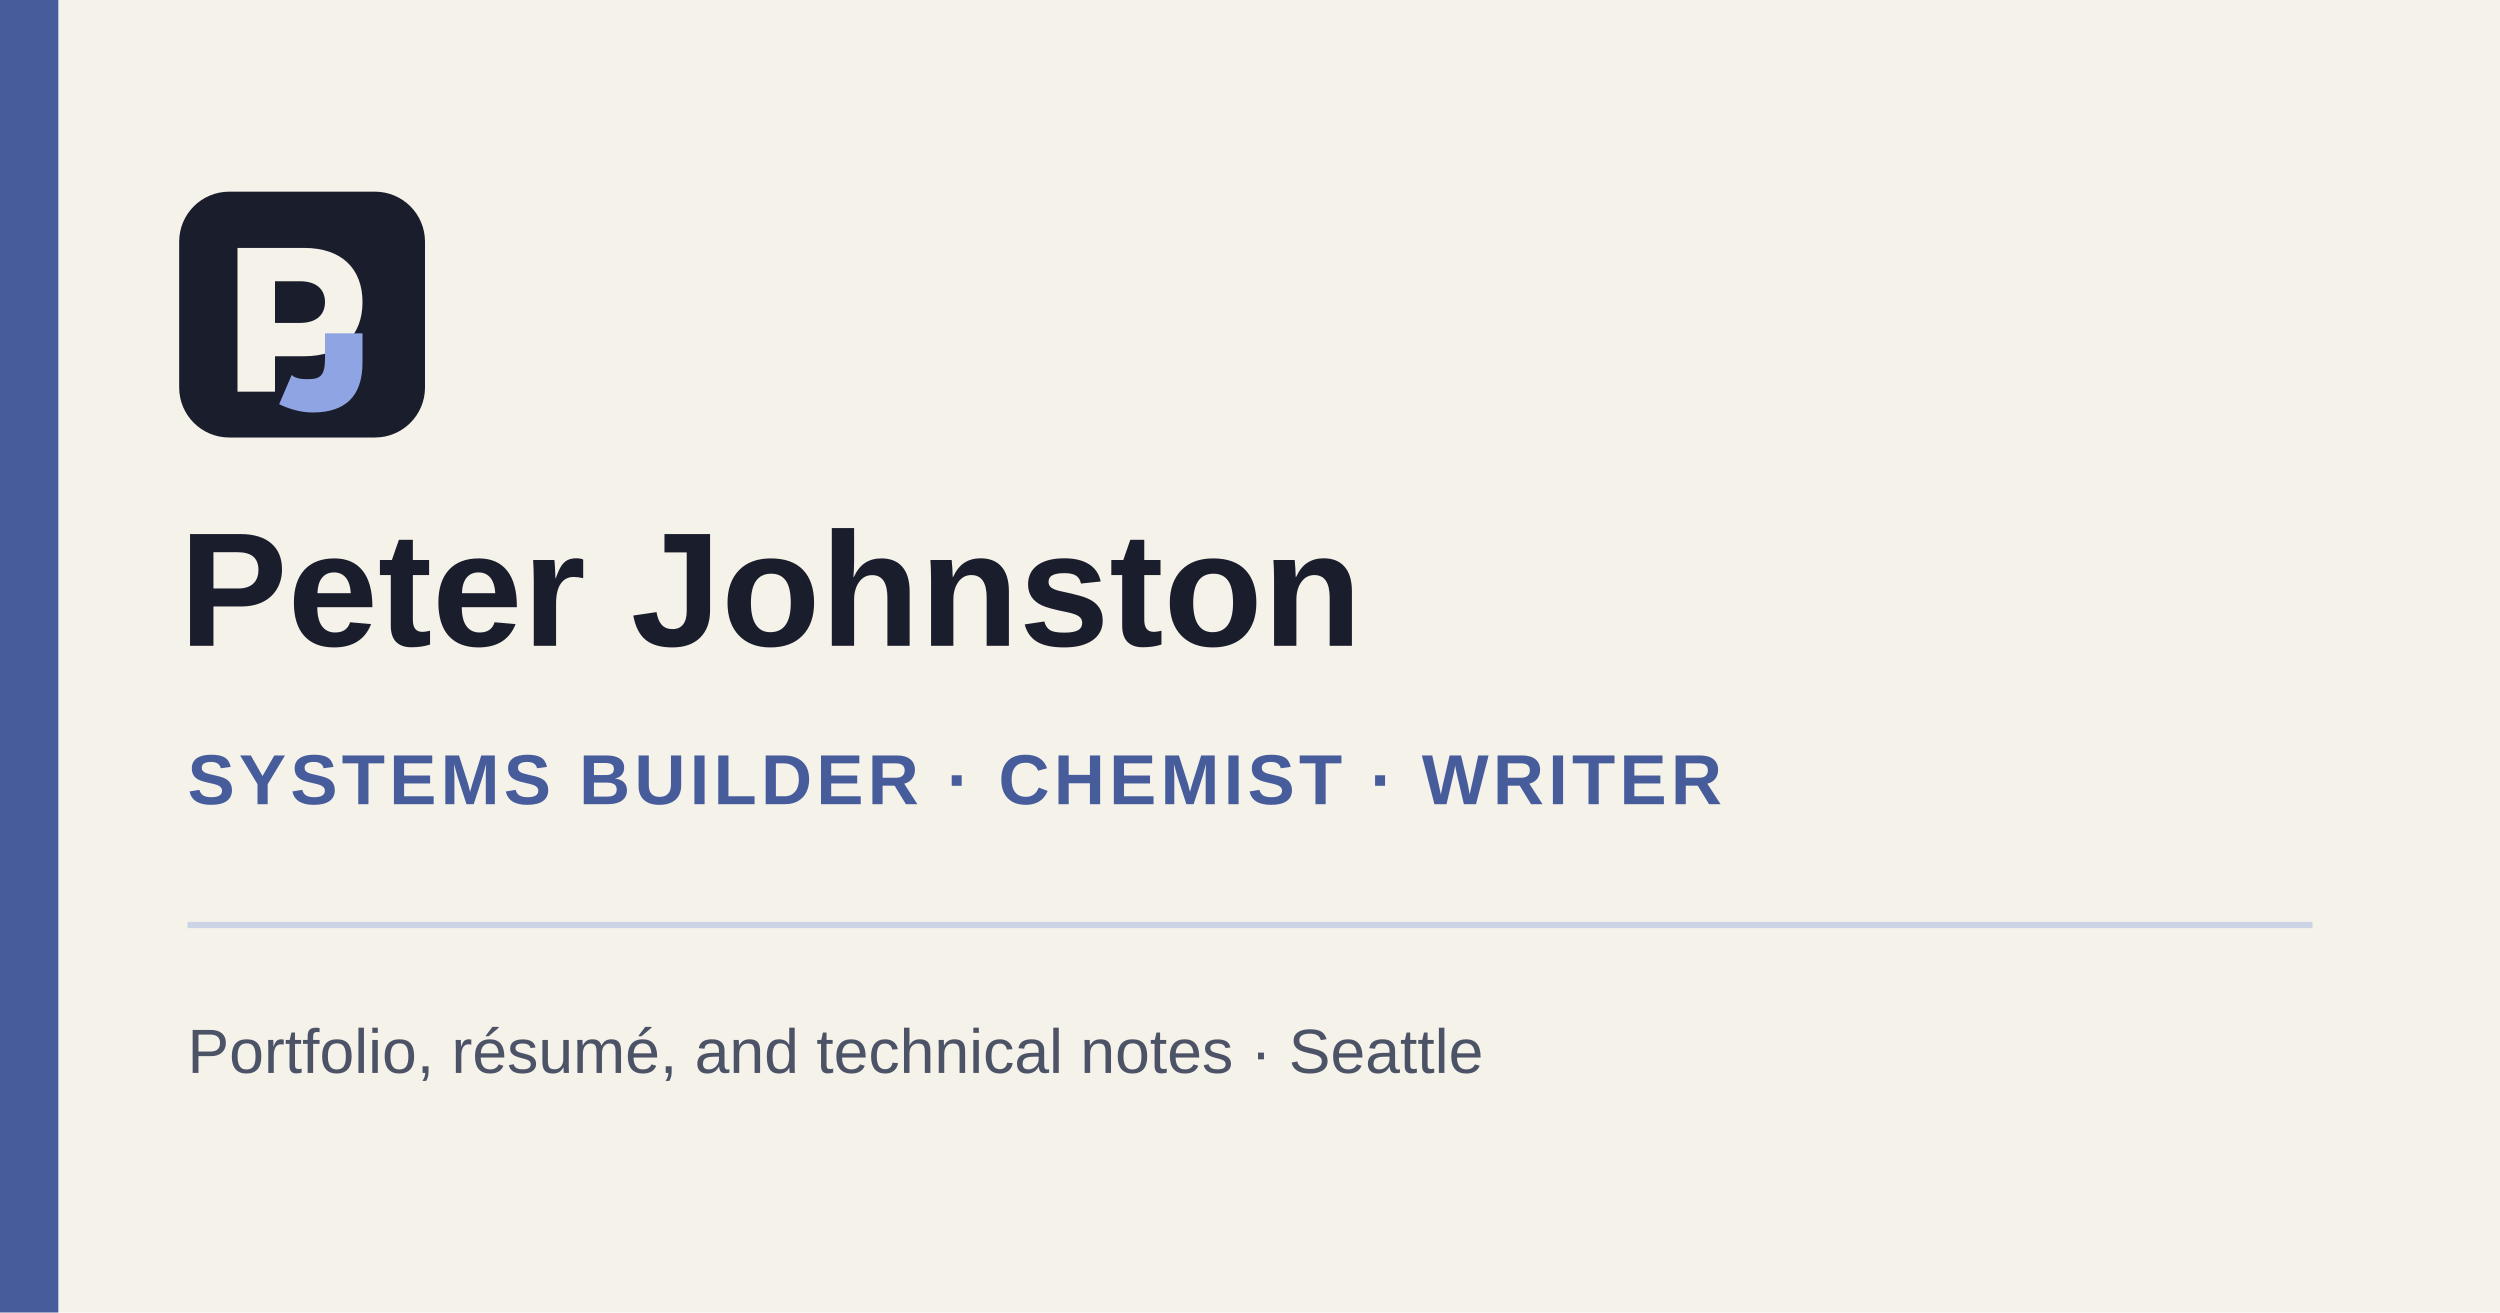
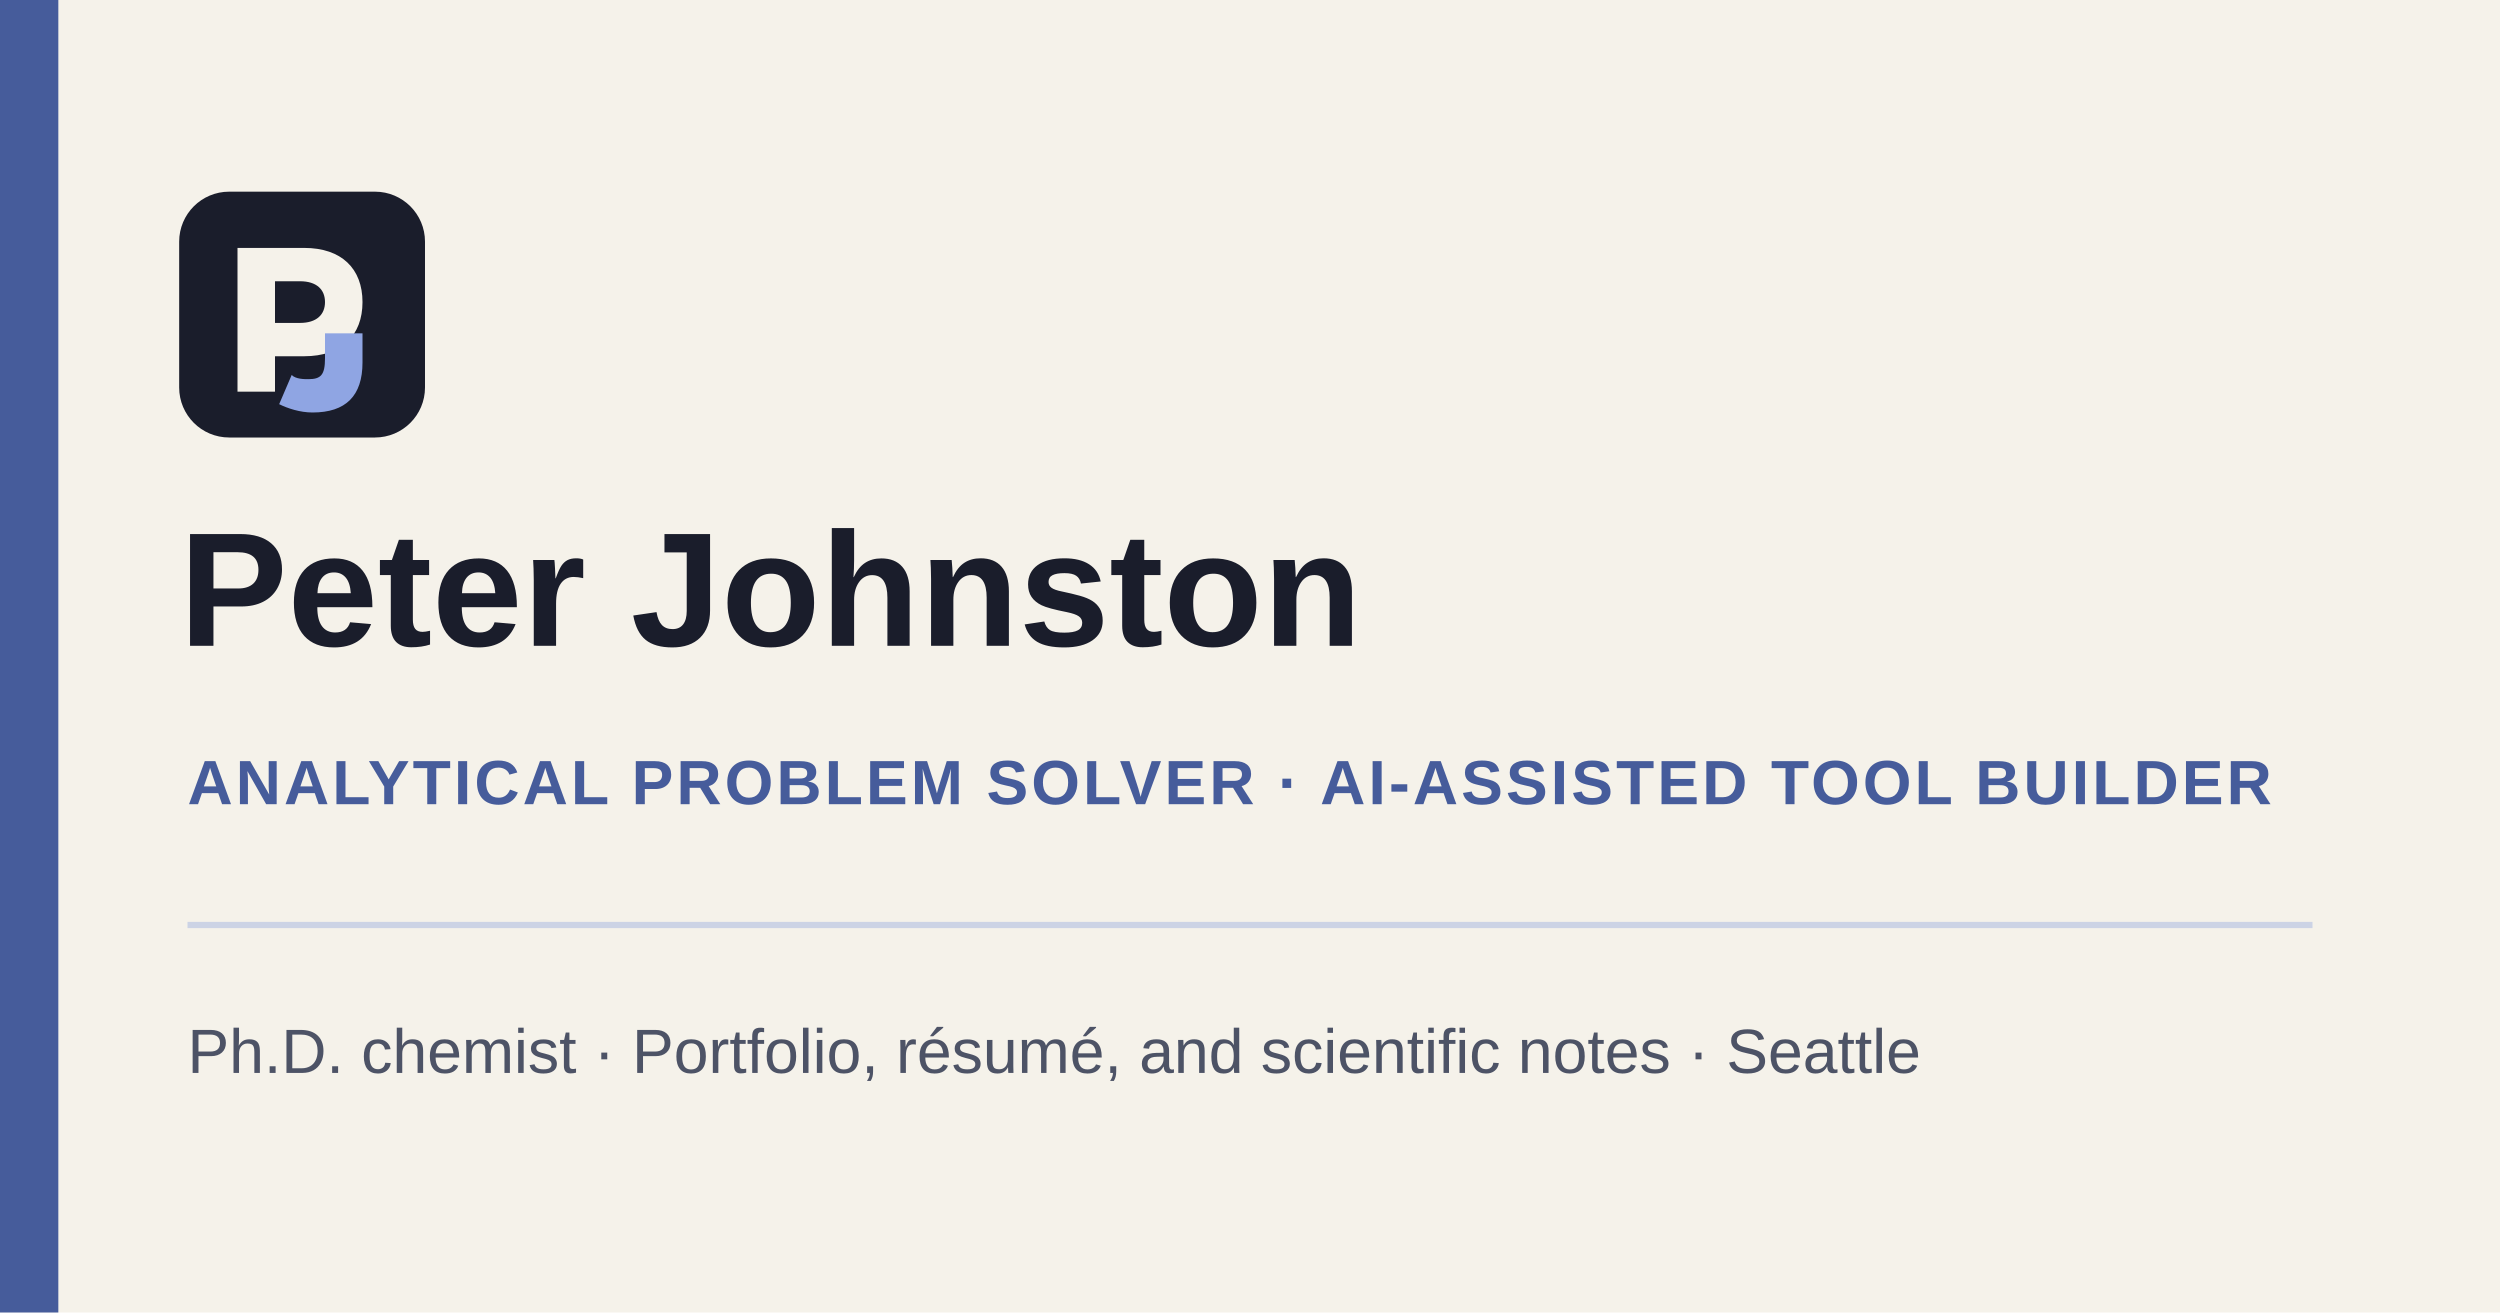
<svg xmlns="http://www.w3.org/2000/svg" width="1200" height="630" viewBox="0 0 1200 630" role="img" aria-labelledby="title desc">
  <rect width="1200" height="630" fill="#f5f2ea" />
  <path d="M0 0h28v630H0z" fill="#465c9b" />
  <g transform="translate(86 92)">
    <rect width="118" height="118" rx="24" fill="#1a1d2b" />
    <path d="M28 27h32c18 0 28 10 28 26S78 79 60 79H46v17H28V27Zm18 16v20h12c8 0 12-4 12-10s-4-10-12-10H46Z" fill="#f5f2ea" />
    <path d="M88 68v14c0 16-8 24-24 24-6 0-12-2-16-4l6-14c2 2 6 2 8 2 6 0 8-2 8-10V68h18Z" fill="#8fa5e3" />
  </g>
  <text x="86" y="310" fill="#1a1d2b" font-family="Arial, Helvetica, sans-serif" font-size="78" font-weight="700">Peter Johnston</text>
-   <text x="90" y="386" fill="#465c9b" font-family="Arial, Helvetica, sans-serif" font-size="34" font-weight="700" letter-spacing="2">SYSTEMS BUILDER · CHEMIST · WRITER</text>
+   <text x="90" y="386" fill="#465c9b" font-family="Arial, Helvetica, sans-serif" font-size="30" font-weight="700" letter-spacing="1.5">ANALYTICAL PROBLEM SOLVER · AI-ASSISTED TOOL BUILDER</text>
  <line x1="90" y1="444" x2="1110" y2="444" stroke="#ccd3e5" stroke-width="3" />
-   <text x="90" y="515" fill="#4d5366" font-family="Arial, Helvetica, sans-serif" font-size="30">Portfolio, résumé, and technical notes · Seattle</text>
+   <text x="90" y="515" fill="#4d5366" font-family="Arial, Helvetica, sans-serif" font-size="30">Ph.D. chemist · Portfolio, résumé, and scientific notes · Seattle</text>
</svg>
